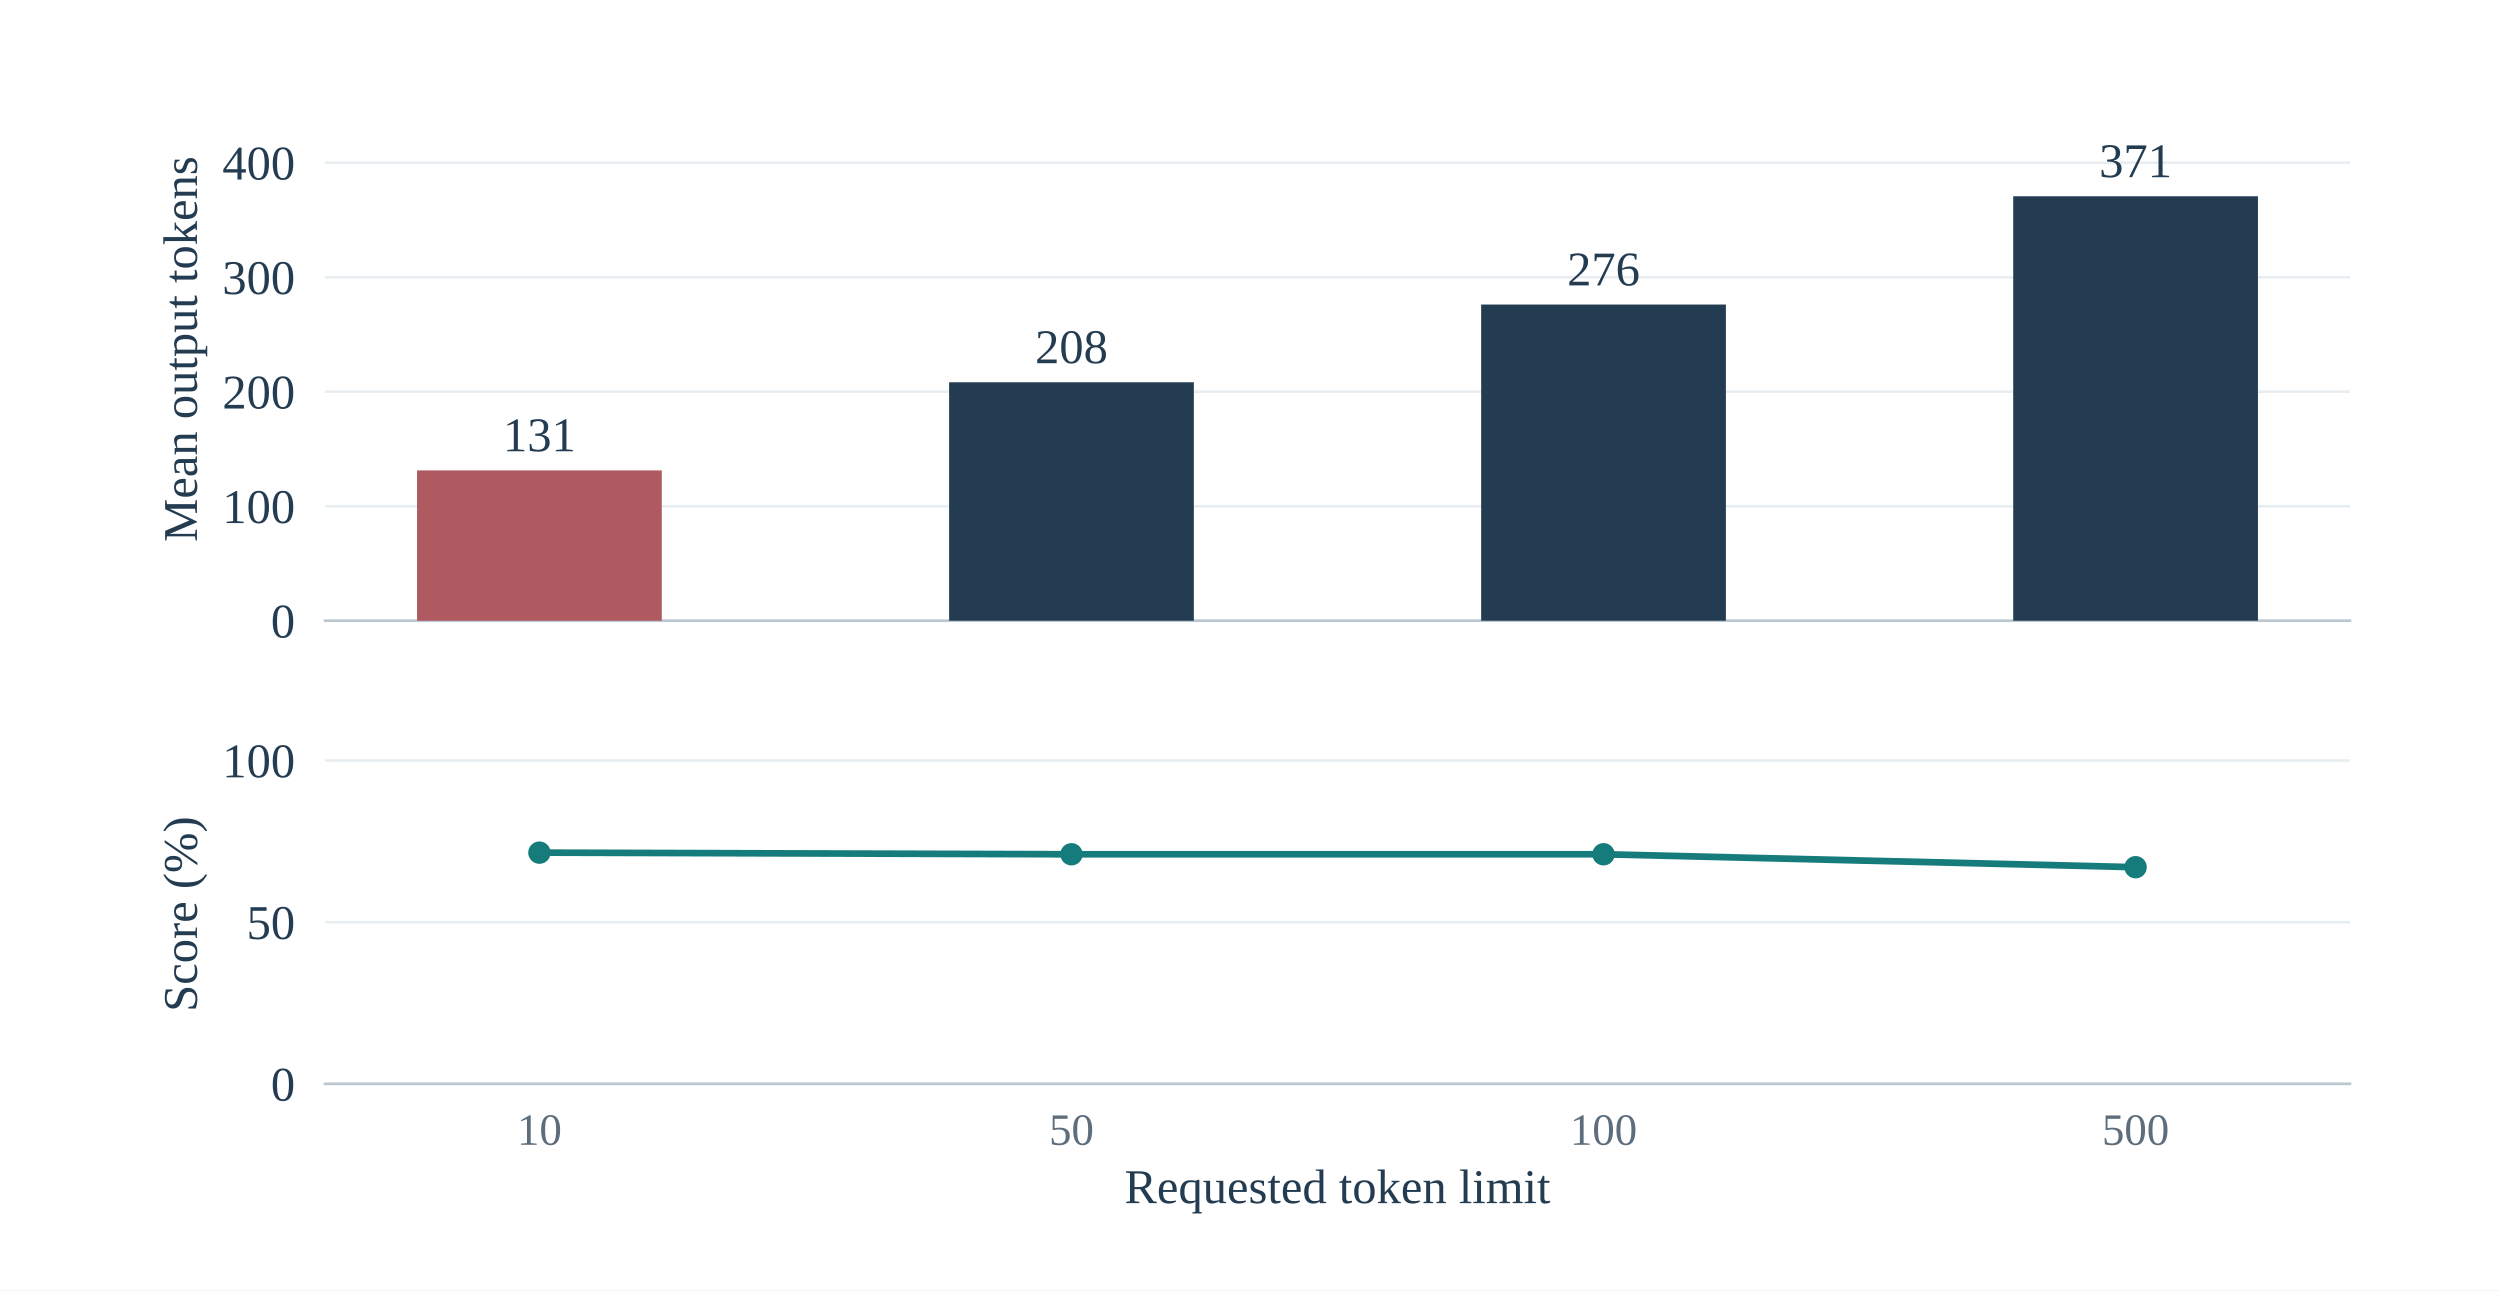
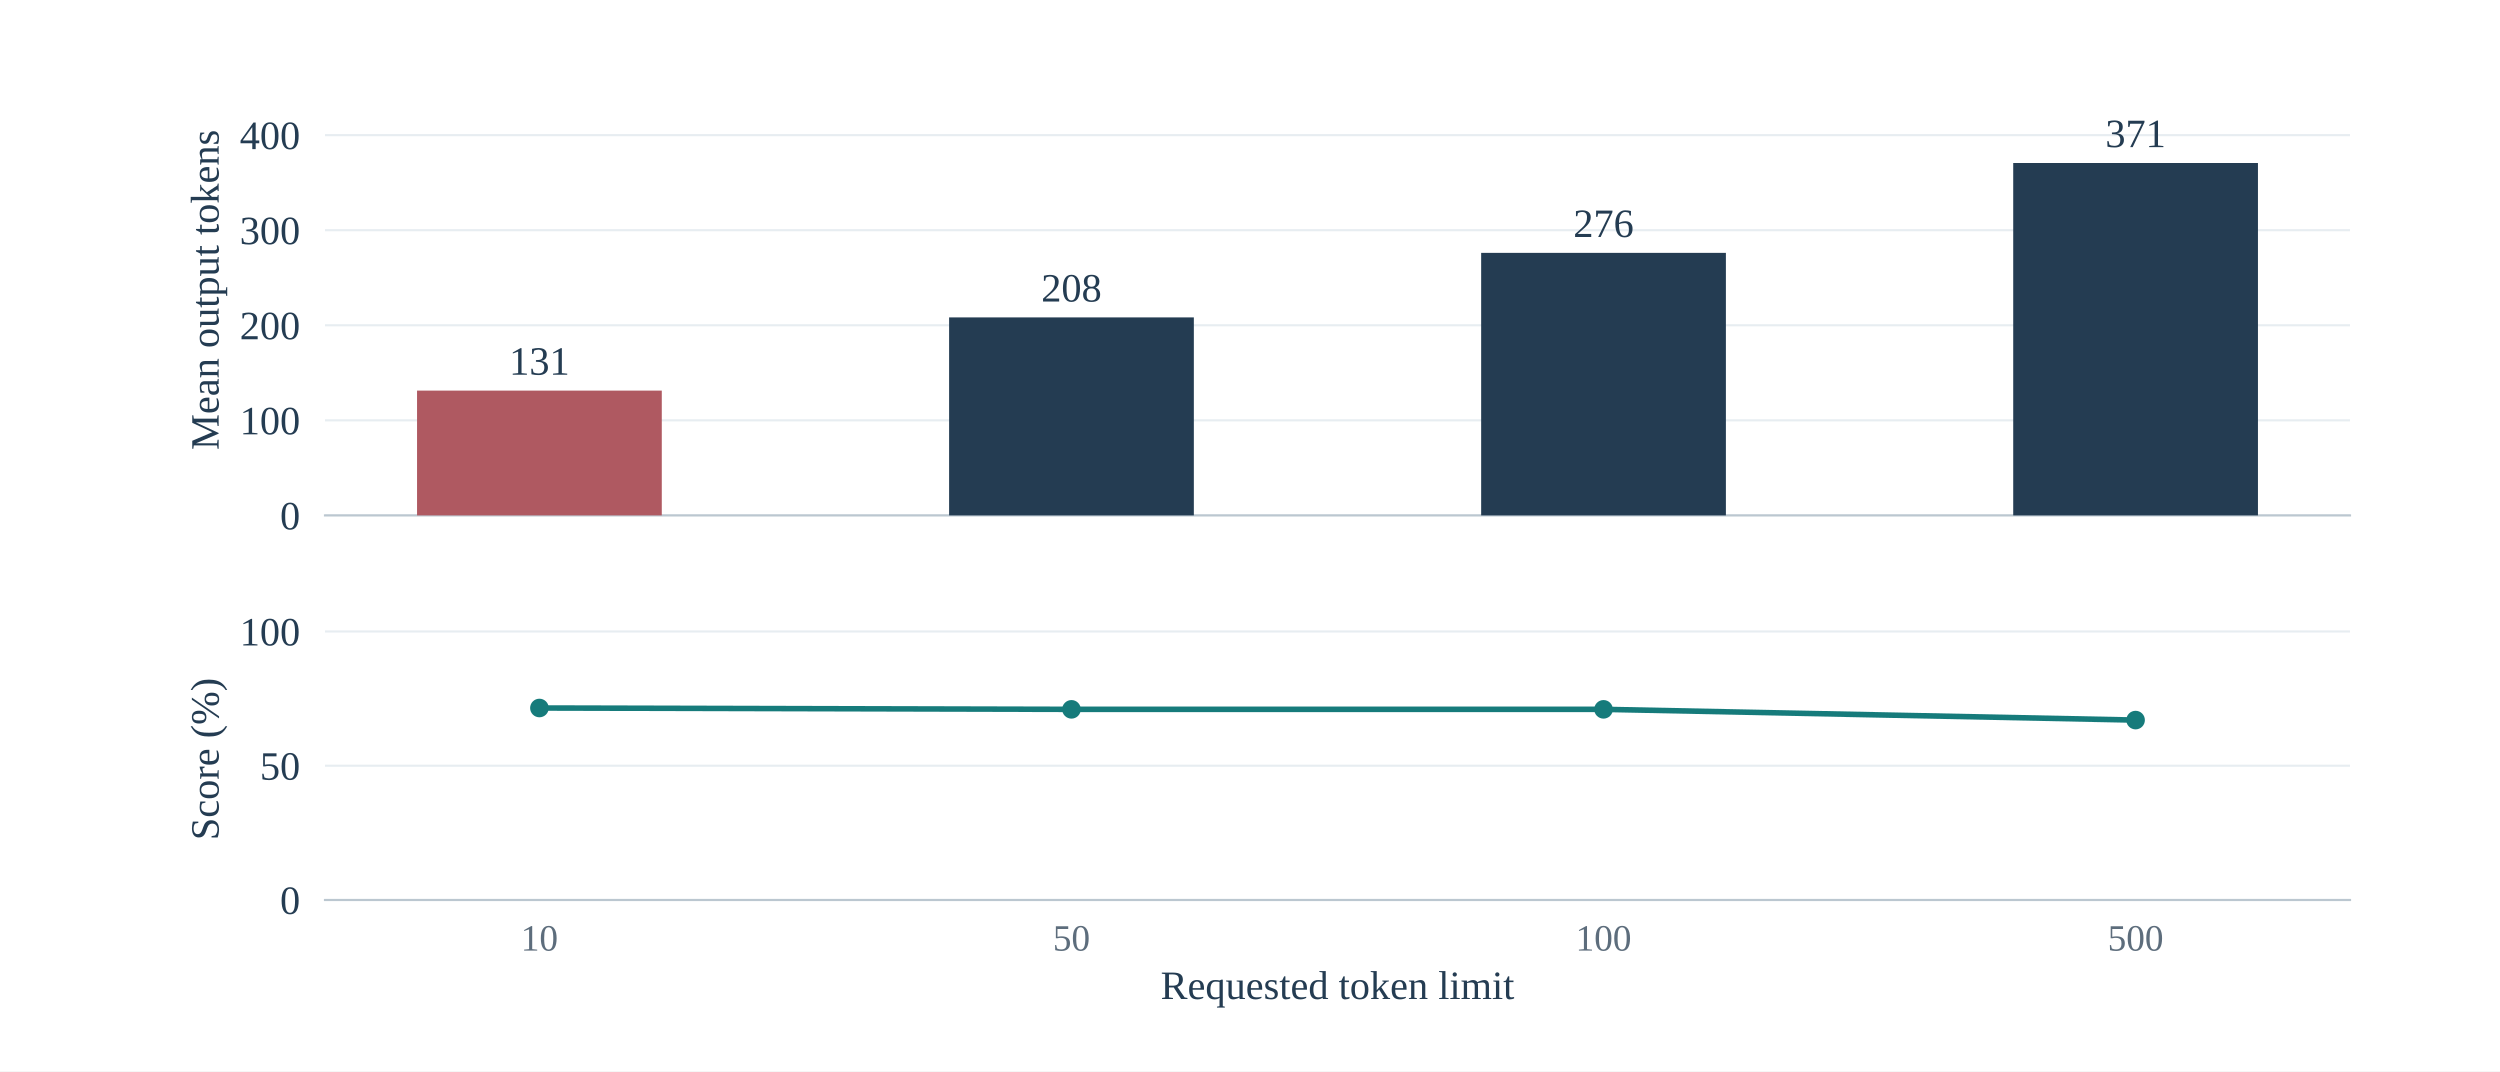
- <svg xmlns="http://www.w3.org/2000/svg" xmlns:xlink="http://www.w3.org/1999/xlink" width="669.6pt" height="345.6pt" viewBox="0 0 669.6 345.6" version="1.1">
+ <svg xmlns="http://www.w3.org/2000/svg" xmlns:xlink="http://www.w3.org/1999/xlink" width="806.4pt" height="345.6pt" viewBox="0 0 806.4 345.6" version="1.1">
  <defs>
    <style type="text/css">*{stroke-linejoin: round; stroke-linecap: butt}</style>
  </defs>
  <g id="figure_1">
    <g id="patch_1">
-       <path d="M 0 345.6  L 669.6 345.6  L 669.6 0  L 0 0  z " style="fill: #ffffff" />
+       <path d="M 0 345.6  L 806.4 345.6  L 806.4 0  L 0 0  z " style="fill: #ffffff" />
    </g>
    <g id="axes_1">
      <g id="patch_2">
-         <path d="M 87.048 166.252  L 629.424 166.252  L 629.424 20.736  L 87.048 20.736  z " style="fill: #ffffff" />
+         <path d="M 104.832 166.252  L 758.016 166.252  L 758.016 20.736  L 104.832 20.736  z " style="fill: #ffffff" />
      </g>
      <g id="matplotlib.axis_1">
        <g id="xtick_1">
          <g id="line2d_1" />
        </g>
        <g id="xtick_2">
          <g id="line2d_2" />
        </g>
        <g id="xtick_3">
          <g id="line2d_3" />
        </g>
        <g id="xtick_4">
          <g id="line2d_4" />
        </g>
      </g>
      <g id="matplotlib.axis_2">
        <g id="ytick_1">
          <g id="line2d_5">
-             <path d="M 87.048 166.252  L 629.424 166.252  " clip-path="url(#pe7776bb940)" style="fill: none; stroke: #e7edf1; stroke-width: 0.7; stroke-linecap: square" />
+             <path d="M 104.832 166.252  L 758.016 166.252  " clip-path="url(#p068d7bb5d2)" style="fill: none; stroke: #e7edf1; stroke-width: 0.7; stroke-linecap: square" />
          </g>
          <g id="line2d_6" />
          <g id="text_1">
-             <text style="font-size: 13px; font-family: 'Times New Roman'; text-anchor: end; fill: #243c52" x="79.048" y="170.759" transform="rotate(-0 79.048 170.7586)">0</text>
+             <text style="font-size: 13px; font-family: 'Times New Roman'; text-anchor: end; fill: #243c52" x="96.832" y="170.759" transform="rotate(-0 96.832 170.7586)">0</text>
          </g>
        </g>
        <g id="ytick_2">
          <g id="line2d_7">
-             <path d="M 87.048 135.586  L 629.424 135.586  " clip-path="url(#pe7776bb940)" style="fill: none; stroke: #e7edf1; stroke-width: 0.7; stroke-linecap: square" />
+             <path d="M 104.832 135.586  L 758.016 135.586  " clip-path="url(#p068d7bb5d2)" style="fill: none; stroke: #e7edf1; stroke-width: 0.7; stroke-linecap: square" />
          </g>
          <g id="line2d_8" />
          <g id="text_2">
-             <text style="font-size: 13px; font-family: 'Times New Roman'; text-anchor: end; fill: #243c52" x="79.048" y="140.092" transform="rotate(-0 79.048 140.0924)">100</text>
+             <text style="font-size: 13px; font-family: 'Times New Roman'; text-anchor: end; fill: #243c52" x="96.832" y="140.092" transform="rotate(-0 96.832 140.0924)">100</text>
          </g>
        </g>
        <g id="ytick_3">
          <g id="line2d_9">
-             <path d="M 87.048 104.919  L 629.424 104.919  " clip-path="url(#pe7776bb940)" style="fill: none; stroke: #e7edf1; stroke-width: 0.7; stroke-linecap: square" />
+             <path d="M 104.832 104.919  L 758.016 104.919  " clip-path="url(#p068d7bb5d2)" style="fill: none; stroke: #e7edf1; stroke-width: 0.7; stroke-linecap: square" />
          </g>
          <g id="line2d_10" />
          <g id="text_3">
-             <text style="font-size: 13px; font-family: 'Times New Roman'; text-anchor: end; fill: #243c52" x="79.048" y="109.426" transform="rotate(-0 79.048 109.4262)">200</text>
+             <text style="font-size: 13px; font-family: 'Times New Roman'; text-anchor: end; fill: #243c52" x="96.832" y="109.426" transform="rotate(-0 96.832 109.4262)">200</text>
          </g>
        </g>
        <g id="ytick_4">
          <g id="line2d_11">
-             <path d="M 87.048 74.253  L 629.424 74.253  " clip-path="url(#pe7776bb940)" style="fill: none; stroke: #e7edf1; stroke-width: 0.7; stroke-linecap: square" />
+             <path d="M 104.832 74.253  L 758.016 74.253  " clip-path="url(#p068d7bb5d2)" style="fill: none; stroke: #e7edf1; stroke-width: 0.7; stroke-linecap: square" />
          </g>
          <g id="line2d_12" />
          <g id="text_4">
-             <text style="font-size: 13px; font-family: 'Times New Roman'; text-anchor: end; fill: #243c52" x="79.048" y="78.76" transform="rotate(-0 79.048 78.76002)">300</text>
+             <text style="font-size: 13px; font-family: 'Times New Roman'; text-anchor: end; fill: #243c52" x="96.832" y="78.76" transform="rotate(-0 96.832 78.76002)">300</text>
          </g>
        </g>
        <g id="ytick_5">
          <g id="line2d_13">
-             <path d="M 87.048 43.587  L 629.424 43.587  " clip-path="url(#pe7776bb940)" style="fill: none; stroke: #e7edf1; stroke-width: 0.7; stroke-linecap: square" />
+             <path d="M 104.832 43.587  L 758.016 43.587  " clip-path="url(#p068d7bb5d2)" style="fill: none; stroke: #e7edf1; stroke-width: 0.7; stroke-linecap: square" />
          </g>
          <g id="line2d_14" />
          <g id="text_5">
-             <text style="font-size: 13px; font-family: 'Times New Roman'; text-anchor: end; fill: #243c52" x="79.048" y="48.094" transform="rotate(-0 79.048 48.09382)">400</text>
+             <text style="font-size: 13px; font-family: 'Times New Roman'; text-anchor: end; fill: #243c52" x="96.832" y="48.094" transform="rotate(-0 96.832 48.09382)">400</text>
          </g>
        </g>
        <g id="text_6">
-           <text style="font-size: 13px; font-family: 'Times New Roman'; text-anchor: middle; fill: #243c52" x="52.742" y="93.494" transform="rotate(-90 52.74234 93.49389)">Mean output tokens</text>
+           <text style="font-size: 13px; font-family: 'Times New Roman'; text-anchor: middle; fill: #243c52" x="70.526" y="93.494" transform="rotate(-90 70.52634 93.49389)">Mean output tokens</text>
        </g>
      </g>
      <g id="patch_3">
-         <path d="M 87.048 166.252  L 629.424 166.252  " style="fill: none; stroke: #bbc7d0; stroke-width: 0.7; stroke-linejoin: miter; stroke-linecap: square" />
+         <path d="M 104.832 166.252  L 758.016 166.252  " style="fill: none; stroke: #bbc7d0; stroke-width: 0.7; stroke-linejoin: miter; stroke-linecap: square" />
      </g>
      <g id="patch_4">
-         <path d="M 111.701 166.252  L 177.254 166.252  L 177.254 125.984  L 111.701 125.984  z " clip-path="url(#pe7776bb940)" style="fill: #af5961" />
+         <path d="M 134.522 166.252  L 213.467 166.252  L 213.467 125.984  L 134.522 125.984  z " clip-path="url(#p068d7bb5d2)" style="fill: #af5961" />
      </g>
      <g id="patch_5">
-         <path d="M 254.207 166.252  L 319.76 166.252  L 319.76 102.389  L 254.207 102.389  z " clip-path="url(#pe7776bb940)" style="fill: #243c52" />
+         <path d="M 306.142 166.252  L 385.087 166.252  L 385.087 102.389  L 306.142 102.389  z " clip-path="url(#p068d7bb5d2)" style="fill: #243c52" />
      </g>
      <g id="patch_6">
-         <path d="M 396.712 166.252  L 462.265 166.252  L 462.265 81.566  L 396.712 81.566  z " clip-path="url(#pe7776bb940)" style="fill: #243c52" />
+         <path d="M 477.761 166.252  L 556.706 166.252  L 556.706 81.566  L 477.761 81.566  z " clip-path="url(#p068d7bb5d2)" style="fill: #243c52" />
      </g>
      <g id="patch_7">
-         <path d="M 539.218 166.252  L 604.771 166.252  L 604.771 52.568  L 539.218 52.568  z " clip-path="url(#pe7776bb940)" style="fill: #243c52" />
+         <path d="M 649.381 166.252  L 728.326 166.252  L 728.326 52.568  L 649.381 52.568  z " clip-path="url(#p068d7bb5d2)" style="fill: #243c52" />
      </g>
      <g id="text_7">
-         <text style="font-size: 13px; font-family: 'Times New Roman'; text-anchor: middle; fill: #243c52" x="144.478" y="120.868" transform="rotate(-0 144.4777 120.8682)">131</text>
+         <text style="font-size: 13px; font-family: 'Times New Roman'; text-anchor: middle; fill: #243c52" x="173.995" y="120.868" transform="rotate(-0 173.9947 120.8682)">131</text>
      </g>
      <g id="text_8">
-         <text style="font-size: 13px; font-family: 'Times New Roman'; text-anchor: middle; fill: #243c52" x="286.983" y="97.274" transform="rotate(-0 286.9832 97.27363)">208</text>
+         <text style="font-size: 13px; font-family: 'Times New Roman'; text-anchor: middle; fill: #243c52" x="345.614" y="97.274" transform="rotate(-0 345.6142 97.27363)">208</text>
      </g>
      <g id="text_9">
-         <text style="font-size: 13px; font-family: 'Times New Roman'; text-anchor: middle; fill: #243c52" x="429.489" y="76.45" transform="rotate(-0 429.4888 76.44975)">276</text>
+         <text style="font-size: 13px; font-family: 'Times New Roman'; text-anchor: middle; fill: #243c52" x="517.234" y="76.45" transform="rotate(-0 517.2338 76.44975)">276</text>
      </g>
      <g id="text_10">
-         <text style="font-size: 13px; font-family: 'Times New Roman'; text-anchor: middle; fill: #243c52" x="571.994" y="47.452" transform="rotate(-0 571.9943 47.45179)">371</text>
+         <text style="font-size: 13px; font-family: 'Times New Roman'; text-anchor: middle; fill: #243c52" x="688.853" y="47.452" transform="rotate(-0 688.8533 47.45179)">371</text>
      </g>
    </g>
    <g id="axes_2">
      <g id="patch_8">
-         <path d="M 87.048 290.304  L 629.424 290.304  L 629.424 199.357  L 87.048 199.357  z " style="fill: #ffffff" />
+         <path d="M 104.832 290.304  L 758.016 290.304  L 758.016 199.357  L 104.832 199.357  z " style="fill: #ffffff" />
      </g>
      <g id="matplotlib.axis_3">
        <g id="xtick_5">
          <g id="line2d_15" />
          <g id="text_11">
-             <text style="font-size: 12px; font-family: 'Times New Roman'; text-anchor: middle; fill: #5d6d7c" x="144.478" y="306.624" transform="rotate(-0 144.4777 306.6243)">10</text>
+             <text style="font-size: 12px; font-family: 'Times New Roman'; text-anchor: middle; fill: #5d6d7c" x="173.995" y="306.624" transform="rotate(-0 173.9947 306.6243)">10</text>
          </g>
        </g>
        <g id="xtick_6">
          <g id="line2d_16" />
          <g id="text_12">
-             <text style="font-size: 12px; font-family: 'Times New Roman'; text-anchor: middle; fill: #5d6d7c" x="286.983" y="306.624" transform="rotate(-0 286.9832 306.6243)">50</text>
+             <text style="font-size: 12px; font-family: 'Times New Roman'; text-anchor: middle; fill: #5d6d7c" x="345.614" y="306.624" transform="rotate(-0 345.6142 306.6243)">50</text>
          </g>
        </g>
        <g id="xtick_7">
          <g id="line2d_17" />
          <g id="text_13">
-             <text style="font-size: 12px; font-family: 'Times New Roman'; text-anchor: middle; fill: #5d6d7c" x="429.489" y="306.624" transform="rotate(-0 429.4888 306.6243)">100</text>
+             <text style="font-size: 12px; font-family: 'Times New Roman'; text-anchor: middle; fill: #5d6d7c" x="517.234" y="306.624" transform="rotate(-0 517.2338 306.6243)">100</text>
          </g>
        </g>
        <g id="xtick_8">
          <g id="line2d_18" />
          <g id="text_14">
-             <text style="font-size: 12px; font-family: 'Times New Roman'; text-anchor: middle; fill: #5d6d7c" x="571.994" y="306.624" transform="rotate(-0 571.9943 306.6243)">500</text>
+             <text style="font-size: 12px; font-family: 'Times New Roman'; text-anchor: middle; fill: #5d6d7c" x="688.853" y="306.624" transform="rotate(-0 688.8533 306.6243)">500</text>
          </g>
        </g>
        <g id="text_15">
-           <text style="font-size: 13px; font-family: 'Times New Roman'; text-anchor: middle; fill: #243c52" x="358.236" y="322.241" transform="rotate(-0 358.236 322.241)">Requested token limit</text>
+           <text style="font-size: 13px; font-family: 'Times New Roman'; text-anchor: middle; fill: #243c52" x="431.424" y="322.241" transform="rotate(-0 431.424 322.241)">Requested token limit</text>
        </g>
      </g>
      <g id="matplotlib.axis_4">
        <g id="ytick_6">
          <g id="line2d_19">
-             <path d="M 87.048 290.304  L 629.424 290.304  " clip-path="url(#p5bd9253f37)" style="fill: none; stroke: #e7edf1; stroke-width: 0.7; stroke-linecap: square" />
+             <path d="M 104.832 290.304  L 758.016 290.304  " clip-path="url(#p2095ffcd35)" style="fill: none; stroke: #e7edf1; stroke-width: 0.7; stroke-linecap: square" />
          </g>
          <g id="line2d_20" />
          <g id="text_16">
-             <text style="font-size: 13px; font-family: 'Times New Roman'; text-anchor: end; fill: #243c52" x="79.048" y="294.811" transform="rotate(-0 79.048 294.8108)">0</text>
+             <text style="font-size: 13px; font-family: 'Times New Roman'; text-anchor: end; fill: #243c52" x="96.832" y="294.811" transform="rotate(-0 96.832 294.8108)">0</text>
          </g>
        </g>
        <g id="ytick_7">
          <g id="line2d_21">
-             <path d="M 87.048 246.996  L 629.424 246.996  " clip-path="url(#p5bd9253f37)" style="fill: none; stroke: #e7edf1; stroke-width: 0.7; stroke-linecap: square" />
+             <path d="M 104.832 246.996  L 758.016 246.996  " clip-path="url(#p2095ffcd35)" style="fill: none; stroke: #e7edf1; stroke-width: 0.7; stroke-linecap: square" />
          </g>
          <g id="line2d_22" />
          <g id="text_17">
-             <text style="font-size: 13px; font-family: 'Times New Roman'; text-anchor: end; fill: #243c52" x="79.048" y="251.503" transform="rotate(-0 79.048 251.5026)">50</text>
+             <text style="font-size: 13px; font-family: 'Times New Roman'; text-anchor: end; fill: #243c52" x="96.832" y="251.503" transform="rotate(-0 96.832 251.5026)">50</text>
          </g>
        </g>
        <g id="ytick_8">
          <g id="line2d_23">
-             <path d="M 87.048 203.687  L 629.424 203.687  " clip-path="url(#p5bd9253f37)" style="fill: none; stroke: #e7edf1; stroke-width: 0.7; stroke-linecap: square" />
+             <path d="M 104.832 203.687  L 758.016 203.687  " clip-path="url(#p2095ffcd35)" style="fill: none; stroke: #e7edf1; stroke-width: 0.7; stroke-linecap: square" />
          </g>
          <g id="line2d_24" />
          <g id="text_18">
-             <text style="font-size: 13px; font-family: 'Times New Roman'; text-anchor: end; fill: #243c52" x="79.048" y="208.194" transform="rotate(-0 79.048 208.1943)">100</text>
+             <text style="font-size: 13px; font-family: 'Times New Roman'; text-anchor: end; fill: #243c52" x="96.832" y="208.194" transform="rotate(-0 96.832 208.1943)">100</text>
          </g>
        </g>
        <g id="text_19">
-           <text style="font-size: 13px; font-family: 'Times New Roman'; text-anchor: middle; fill: #243c52" x="52.742" y="244.83" transform="rotate(-90 52.74234 244.8303)">Score (%)</text>
+           <text style="font-size: 13px; font-family: 'Times New Roman'; text-anchor: middle; fill: #243c52" x="70.526" y="244.83" transform="rotate(-90 70.52634 244.8303)">Score (%)</text>
        </g>
      </g>
      <g id="line2d_25">
-         <path d="M 144.478 228.373  L 286.983 228.806  L 429.489 228.806  L 571.994 232.271  " clip-path="url(#p5bd9253f37)" style="fill: none; stroke: #167b7b; stroke-width: 1.8; stroke-linecap: square" />
+         <path d="M 173.995 228.373  L 345.614 228.806  L 517.234 228.806  L 688.853 232.271  " clip-path="url(#p2095ffcd35)" style="fill: none; stroke: #167b7b; stroke-width: 1.8; stroke-linecap: square" />
        <defs>
-           <path id="m041b1bc975" d="M 0 2.5  C 0.663 2.5 1.299 2.237 1.768 1.768  C 2.237 1.299 2.5 0.663 2.5 0  C 2.5 -0.663 2.237 -1.299 1.768 -1.768  C 1.299 -2.237 0.663 -2.5 0 -2.5  C -0.663 -2.5 -1.299 -2.237 -1.768 -1.768  C -2.237 -1.299 -2.5 -0.663 -2.5 0  C -2.5 0.663 -2.237 1.299 -1.768 1.768  C -1.299 2.237 -0.663 2.5 0 2.5  z " style="stroke: #167b7b" />
+           <path id="m0dbb13f9b2" d="M 0 2.5  C 0.663 2.5 1.299 2.237 1.768 1.768  C 2.237 1.299 2.5 0.663 2.5 0  C 2.5 -0.663 2.237 -1.299 1.768 -1.768  C 1.299 -2.237 0.663 -2.5 0 -2.5  C -0.663 -2.5 -1.299 -2.237 -1.768 -1.768  C -2.237 -1.299 -2.5 -0.663 -2.5 0  C -2.5 0.663 -2.237 1.299 -1.768 1.768  C -1.299 2.237 -0.663 2.5 0 2.5  z " style="stroke: #167b7b" />
        </defs>
-         <g clip-path="url(#p5bd9253f37)">
-           <use xlink:href="#m041b1bc975" x="144.478" y="228.373" style="fill: #167b7b; stroke: #167b7b" />
-           <use xlink:href="#m041b1bc975" x="286.983" y="228.806" style="fill: #167b7b; stroke: #167b7b" />
-           <use xlink:href="#m041b1bc975" x="429.489" y="228.806" style="fill: #167b7b; stroke: #167b7b" />
-           <use xlink:href="#m041b1bc975" x="571.994" y="232.271" style="fill: #167b7b; stroke: #167b7b" />
+         <g clip-path="url(#p2095ffcd35)">
+           <use xlink:href="#m0dbb13f9b2" x="173.995" y="228.373" style="fill: #167b7b; stroke: #167b7b" />
+           <use xlink:href="#m0dbb13f9b2" x="345.614" y="228.806" style="fill: #167b7b; stroke: #167b7b" />
+           <use xlink:href="#m0dbb13f9b2" x="517.234" y="228.806" style="fill: #167b7b; stroke: #167b7b" />
+           <use xlink:href="#m0dbb13f9b2" x="688.853" y="232.271" style="fill: #167b7b; stroke: #167b7b" />
        </g>
      </g>
      <g id="patch_9">
-         <path d="M 87.048 290.304  L 629.424 290.304  " style="fill: none; stroke: #bbc7d0; stroke-width: 0.7; stroke-linejoin: miter; stroke-linecap: square" />
+         <path d="M 104.832 290.304  L 758.016 290.304  " style="fill: none; stroke: #bbc7d0; stroke-width: 0.7; stroke-linejoin: miter; stroke-linecap: square" />
      </g>
    </g>
  </g>
  <defs>
-     <clipPath id="pe7776bb940">
-       <rect x="87.048" y="20.736" width="542.376" height="145.516" />
+     <clipPath id="p068d7bb5d2">
+       <rect x="104.832" y="20.736" width="653.184" height="145.516" />
    </clipPath>
-     <clipPath id="p5bd9253f37">
-       <rect x="87.048" y="199.357" width="542.376" height="90.947" />
+     <clipPath id="p2095ffcd35">
+       <rect x="104.832" y="199.357" width="653.184" height="90.947" />
    </clipPath>
  </defs>
</svg>
